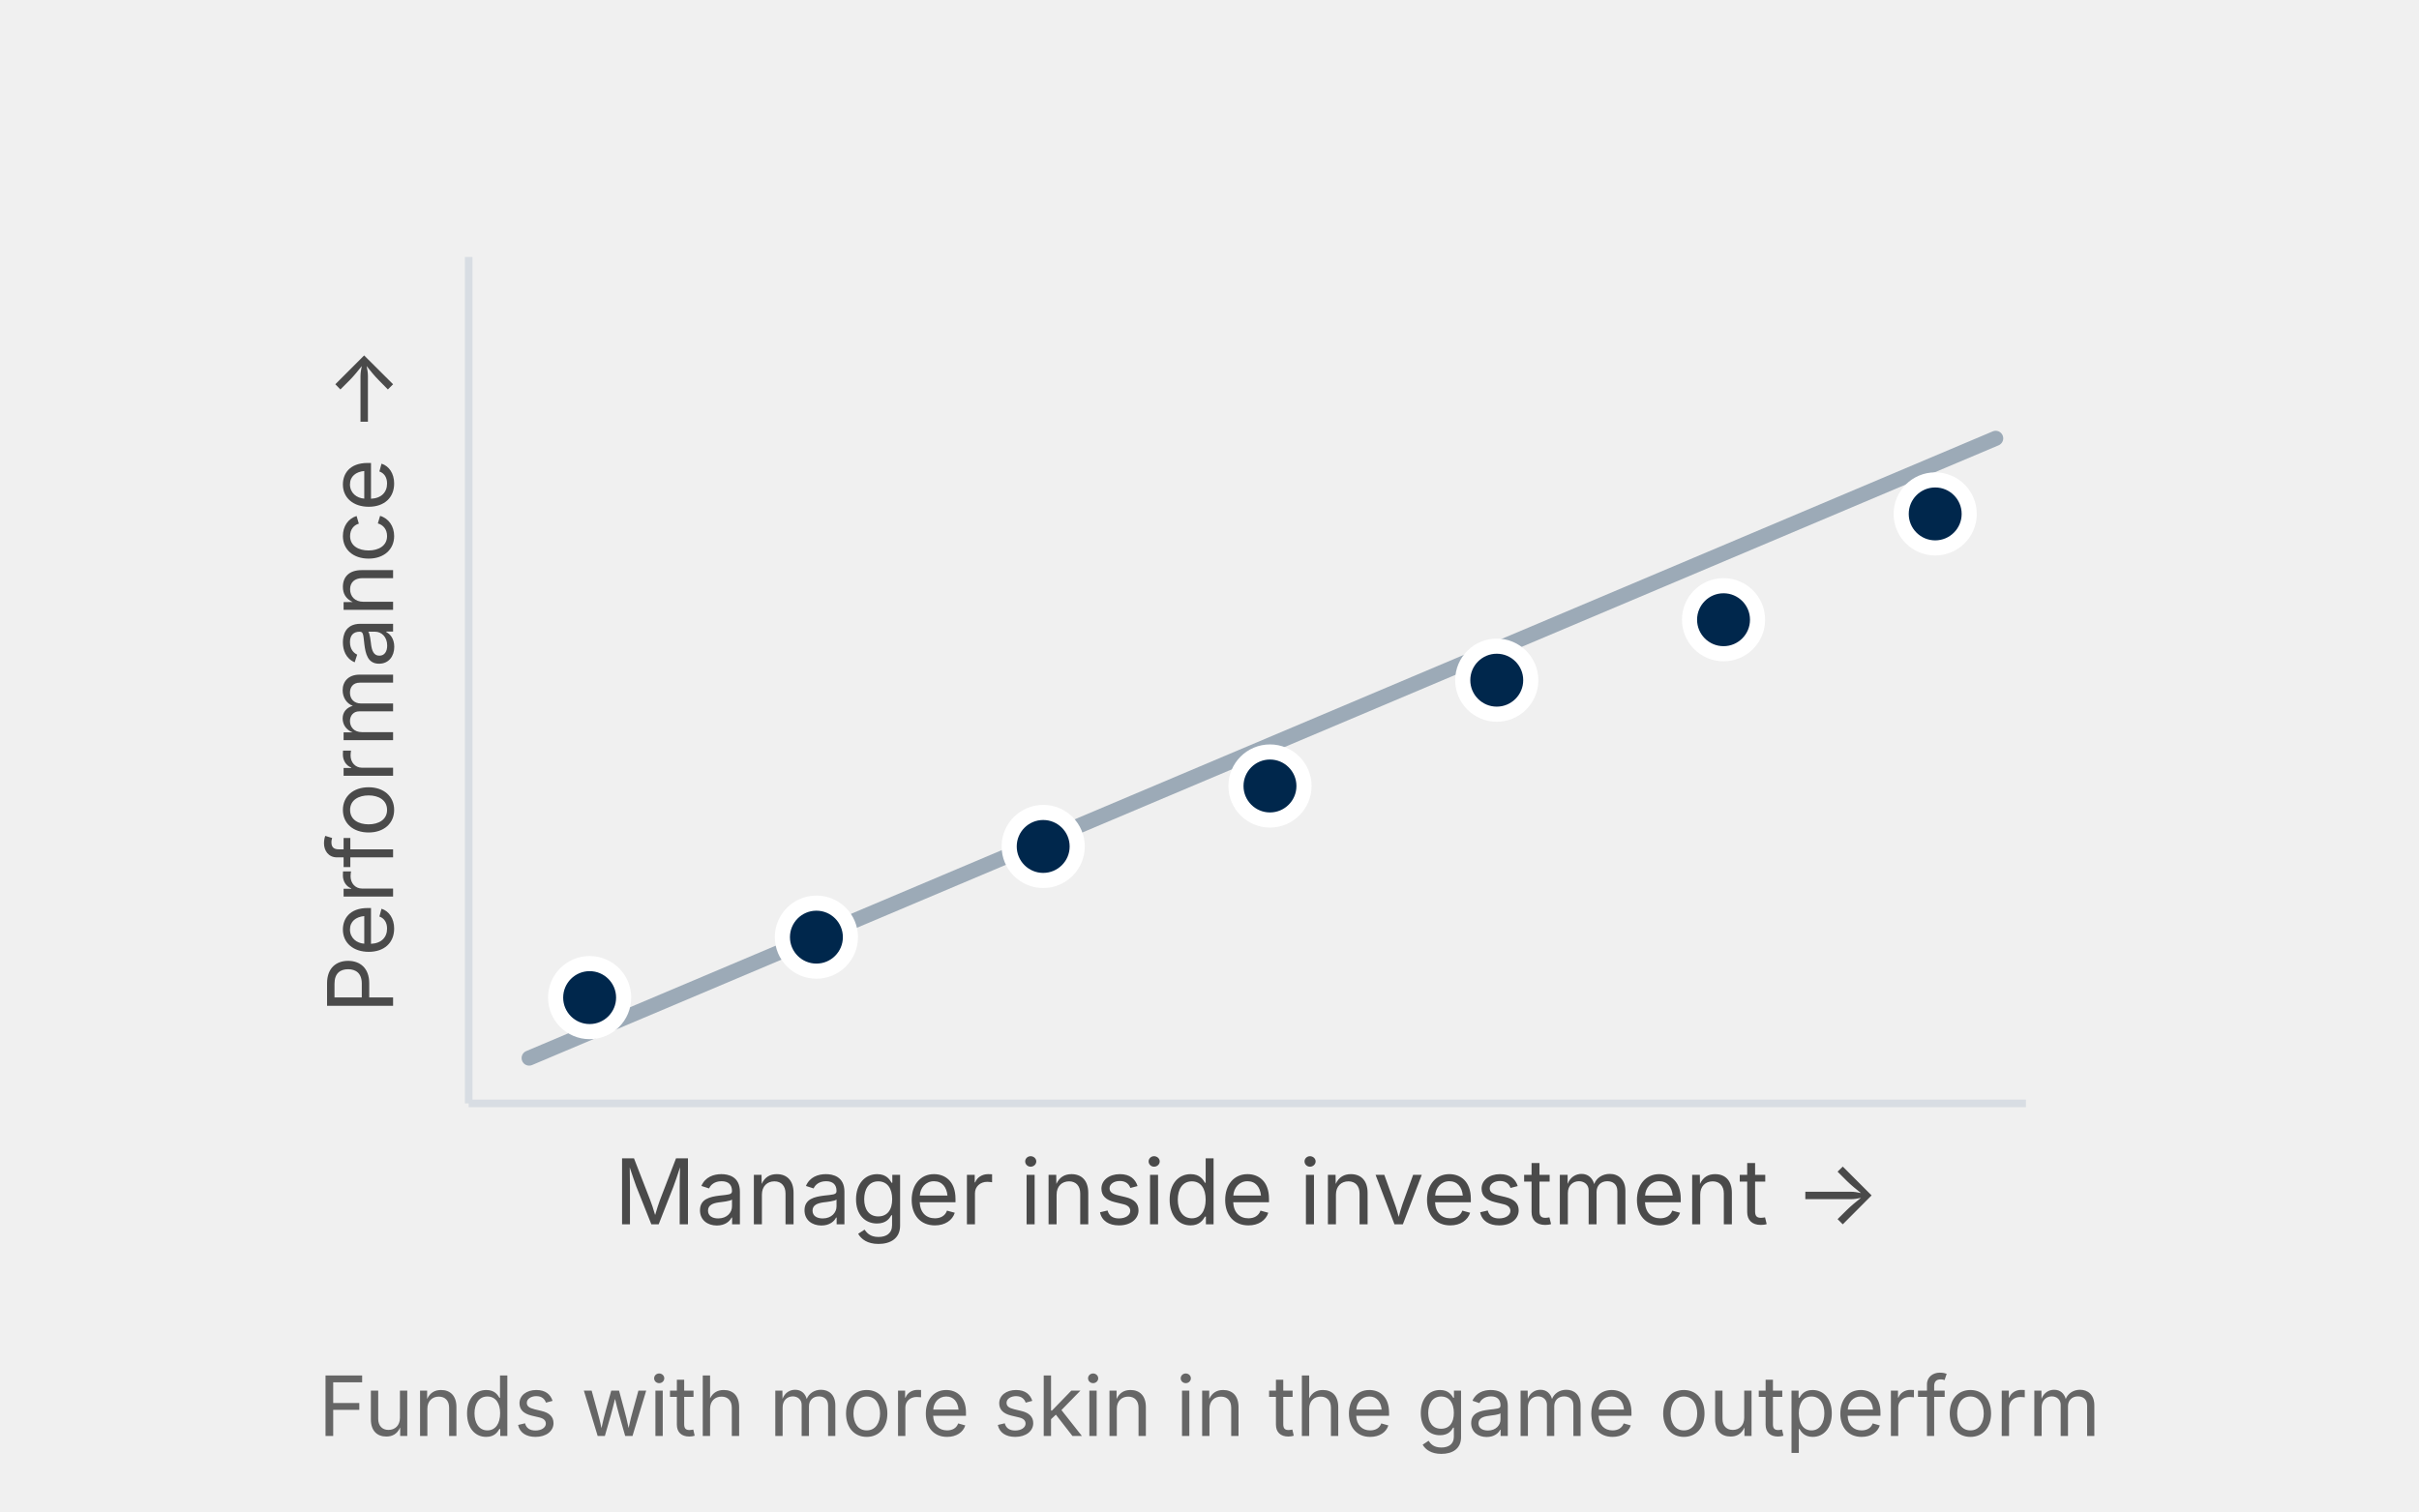
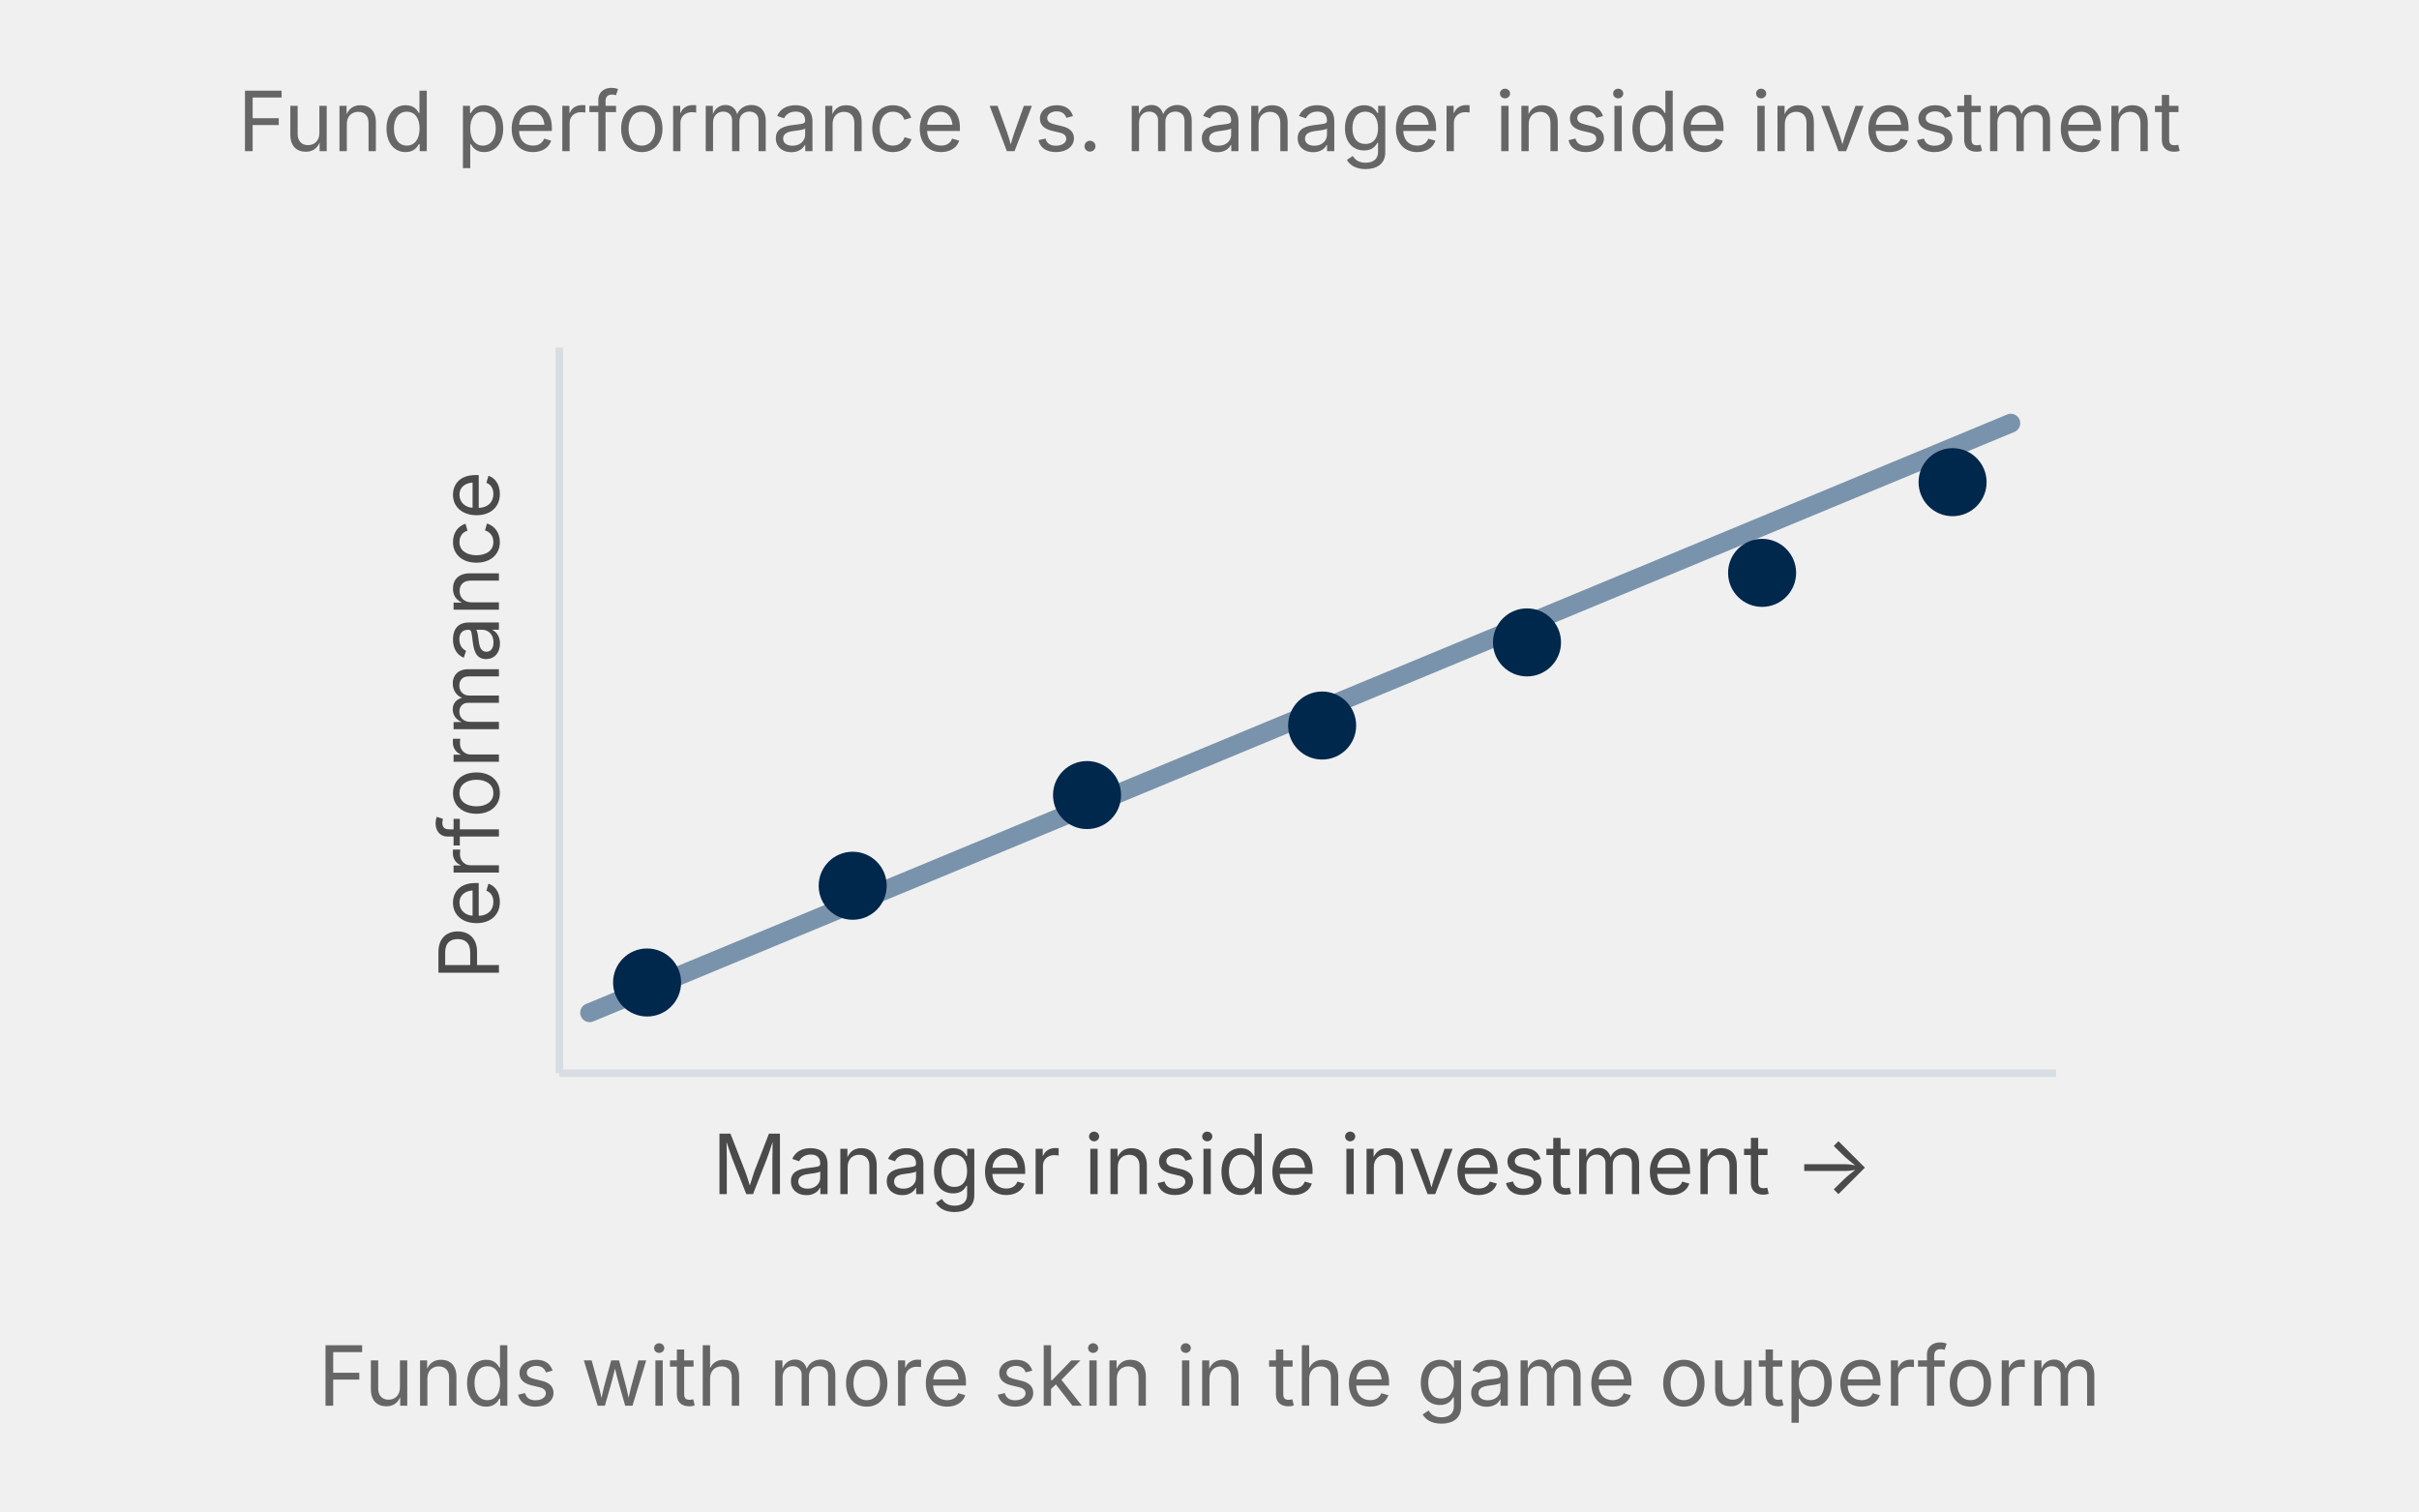
<svg xmlns="http://www.w3.org/2000/svg" viewBox="0 0 320 200" font-family="Inter, -apple-system, system-ui, sans-serif">
-   <line x1="62" y1="146" x2="268" y2="146" stroke="#d8dde3" stroke-width="1" />
-   <line x1="62" y1="34" x2="62" y2="146" stroke="#d8dde3" stroke-width="1" />
-   <line x1="70" y1="140" x2="264" y2="58" stroke="#00274C" stroke-width="2" stroke-linecap="round" opacity="0.35" />
-   <circle cx="78" cy="132" r="4.5" fill="#00274C" stroke="#ffffff" stroke-width="2" />
-   <circle cx="108" cy="124" r="4.5" fill="#00274C" stroke="#ffffff" stroke-width="2" />
-   <circle cx="138" cy="112" r="4.5" fill="#00274C" stroke="#ffffff" stroke-width="2" />
-   <circle cx="168" cy="104" r="4.5" fill="#00274C" stroke="#ffffff" stroke-width="2" />
-   <circle cx="198" cy="90" r="4.5" fill="#00274C" stroke="#ffffff" stroke-width="2" />
-   <circle cx="228" cy="82" r="4.5" fill="#00274C" stroke="#ffffff" stroke-width="2" />
-   <circle cx="256" cy="68" r="4.5" fill="#00274C" stroke="#ffffff" stroke-width="2" />
-   <text x="165" y="162" text-anchor="middle" font-size="12" fill="#4a4a4a">Manager inside investment →</text>
-   <text x="52" y="90" text-anchor="middle" font-size="12" fill="#4a4a4a" transform="rotate(-90 52 90)">Performance →</text>
-   <text x="160" y="190" text-anchor="middle" font-size="11" fill="#666666">Funds with more skin in the game outperform</text>
+   <text x="160.0" y="20" text-anchor="middle" font-size="11" fill="#666666">Fund performance vs. manager inside investment</text>
+   <line x1="74" y1="46" x2="74" y2="142" stroke="#D8DDE3" stroke-width="1" />
+   <line x1="74" y1="142" x2="272" y2="142" stroke="#D8DDE3" stroke-width="1" />
+   <line x1="78" y1="134" x2="266" y2="56" stroke="#7A93AC" stroke-width="2.5" stroke-linecap="round" />
+   <circle cx="85.6" cy="130.0" r="4.5" fill="#00274C" />
+   <circle cx="112.8" cy="117.2" r="4.5" fill="#00274C" />
+   <circle cx="143.8" cy="105.2" r="4.5" fill="#00274C" />
+   <circle cx="174.9" cy="96.0" r="4.5" fill="#00274C" />
+   <circle cx="202.0" cy="85.0" r="4.5" fill="#00274C" />
+   <circle cx="233.1" cy="75.8" r="4.5" fill="#00274C" />
+   <circle cx="258.3" cy="63.8" r="4.5" fill="#00274C" />
+   <text x="66" y="96.0" text-anchor="middle" font-size="11" fill="#4a4a4a" transform="rotate(-90 66 96.0)">Performance</text>
+   <text x="171.0" y="158" text-anchor="middle" font-size="11" fill="#4a4a4a">Manager inside investment →</text>
+   <text x="160.0" y="186" text-anchor="middle" font-size="11" fill="#666666">Funds with more skin in the game outperform</text>
</svg>
